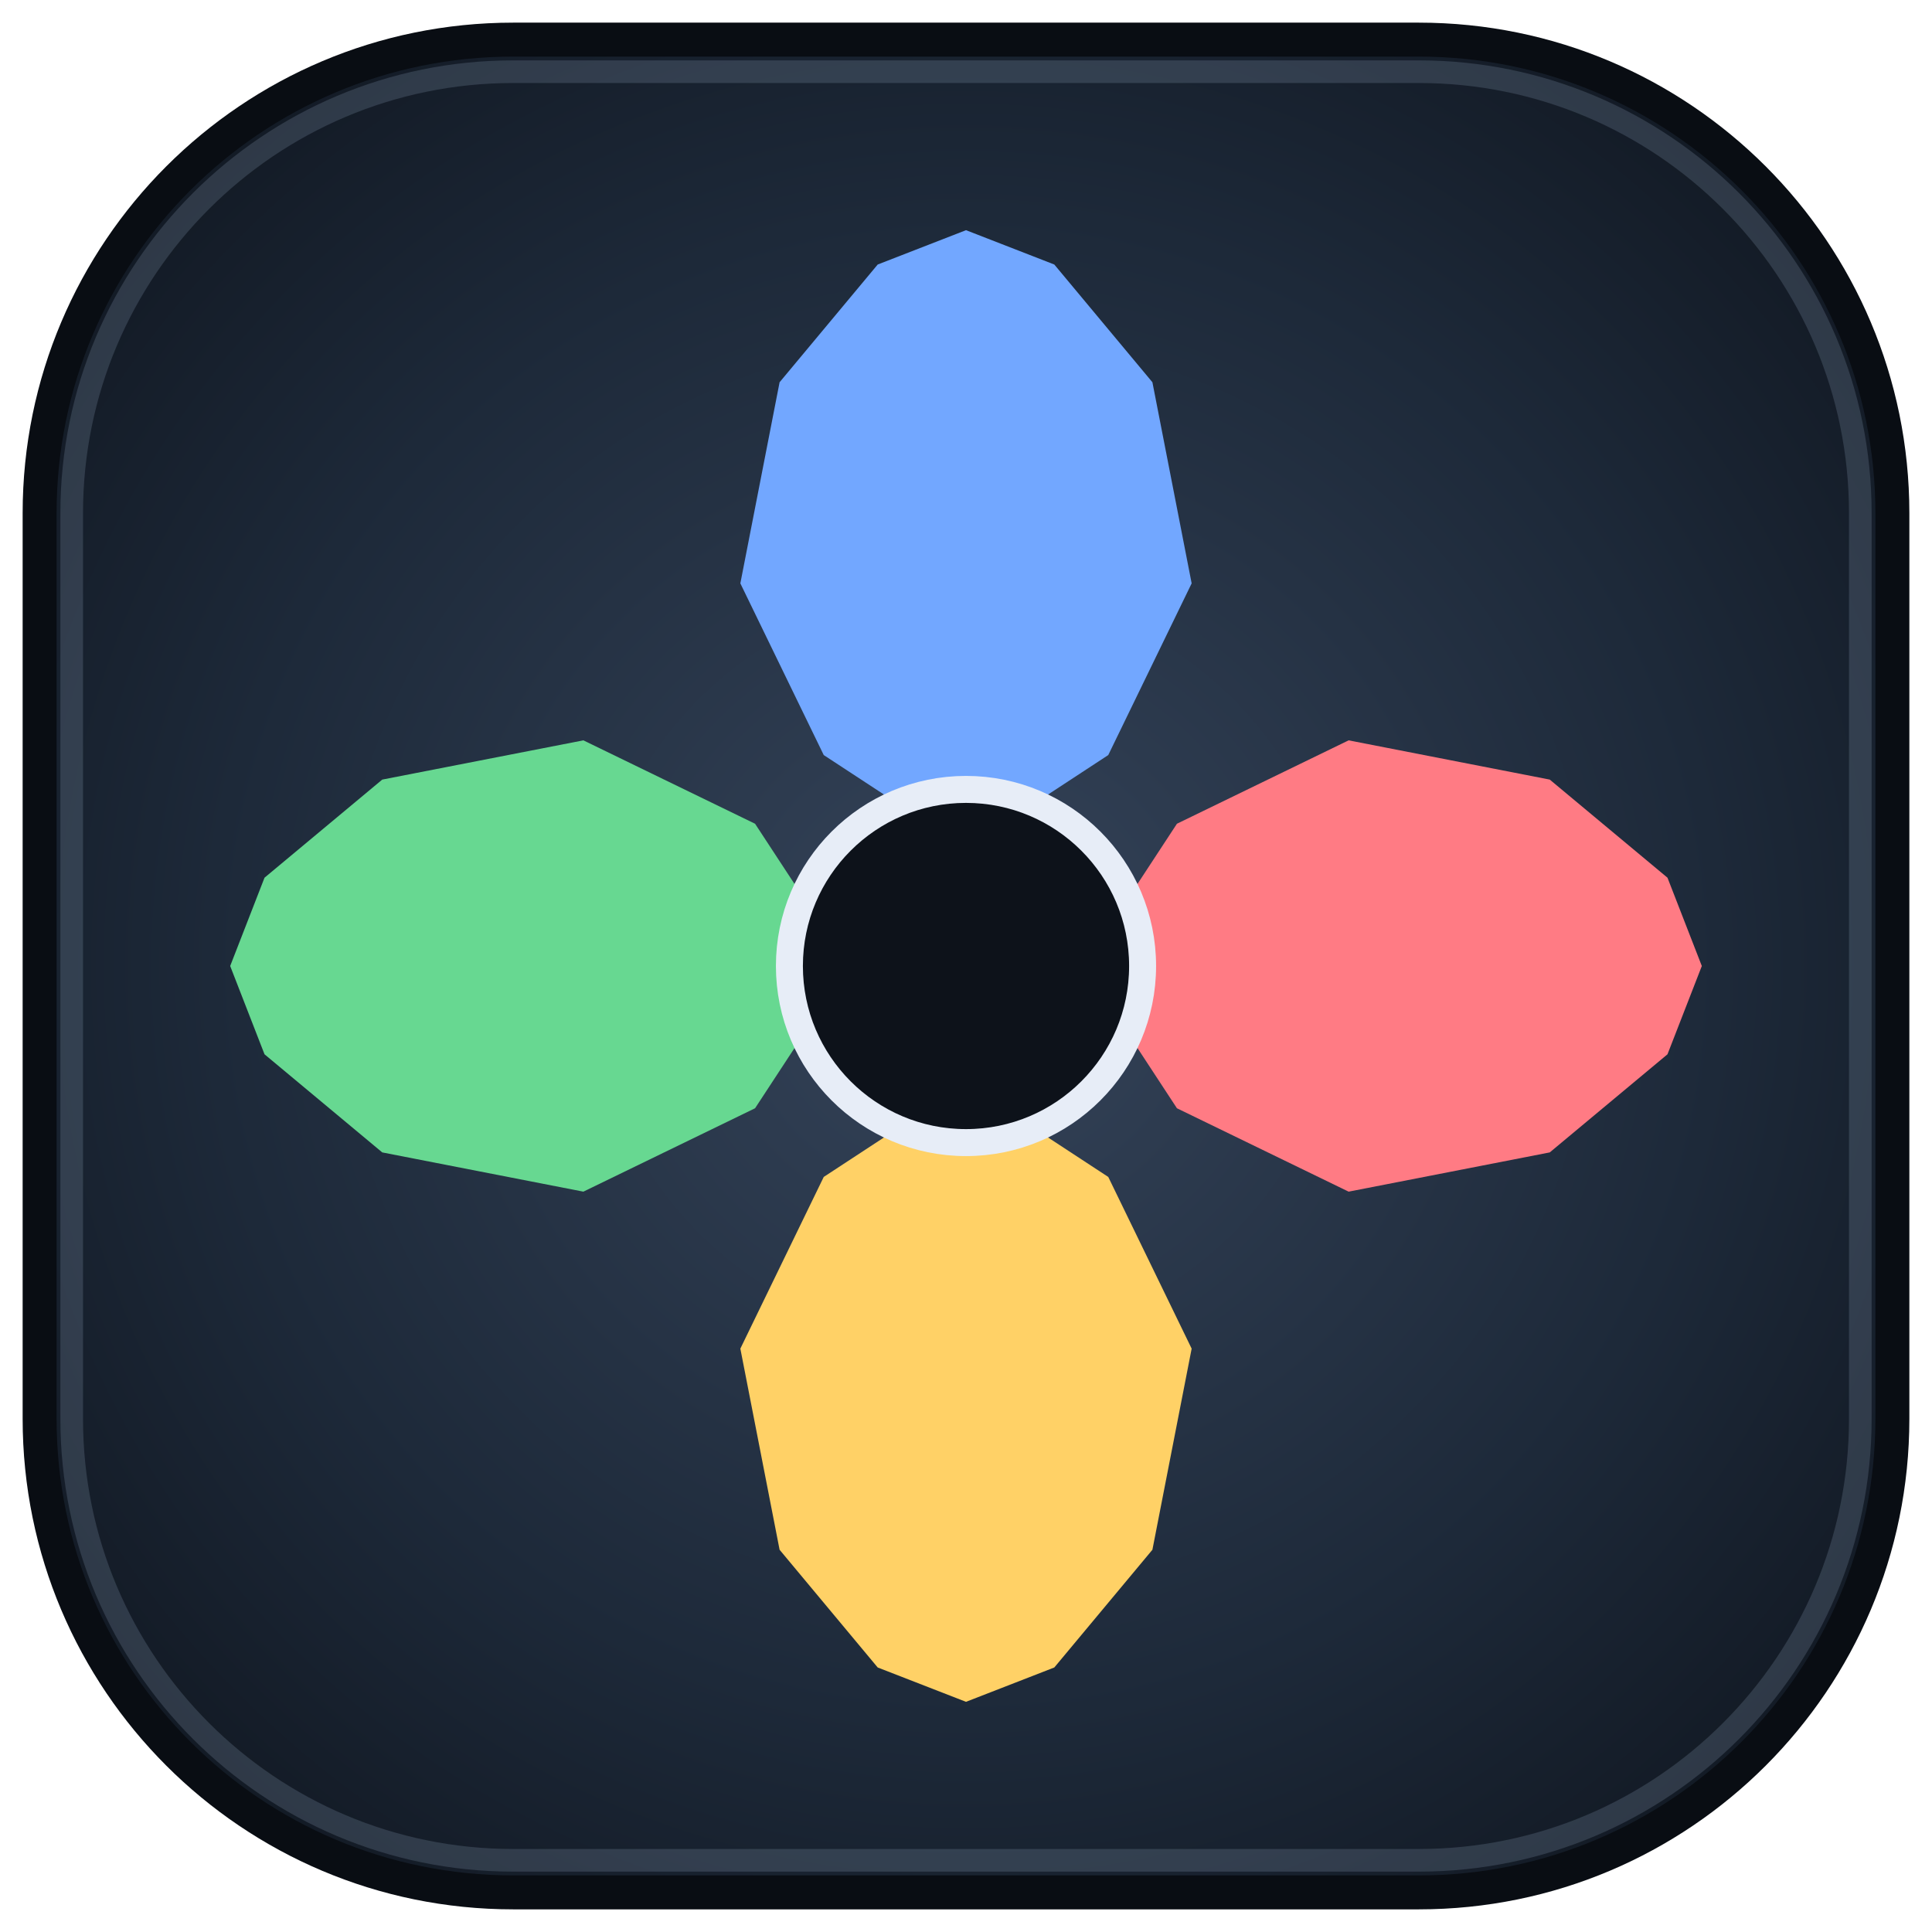
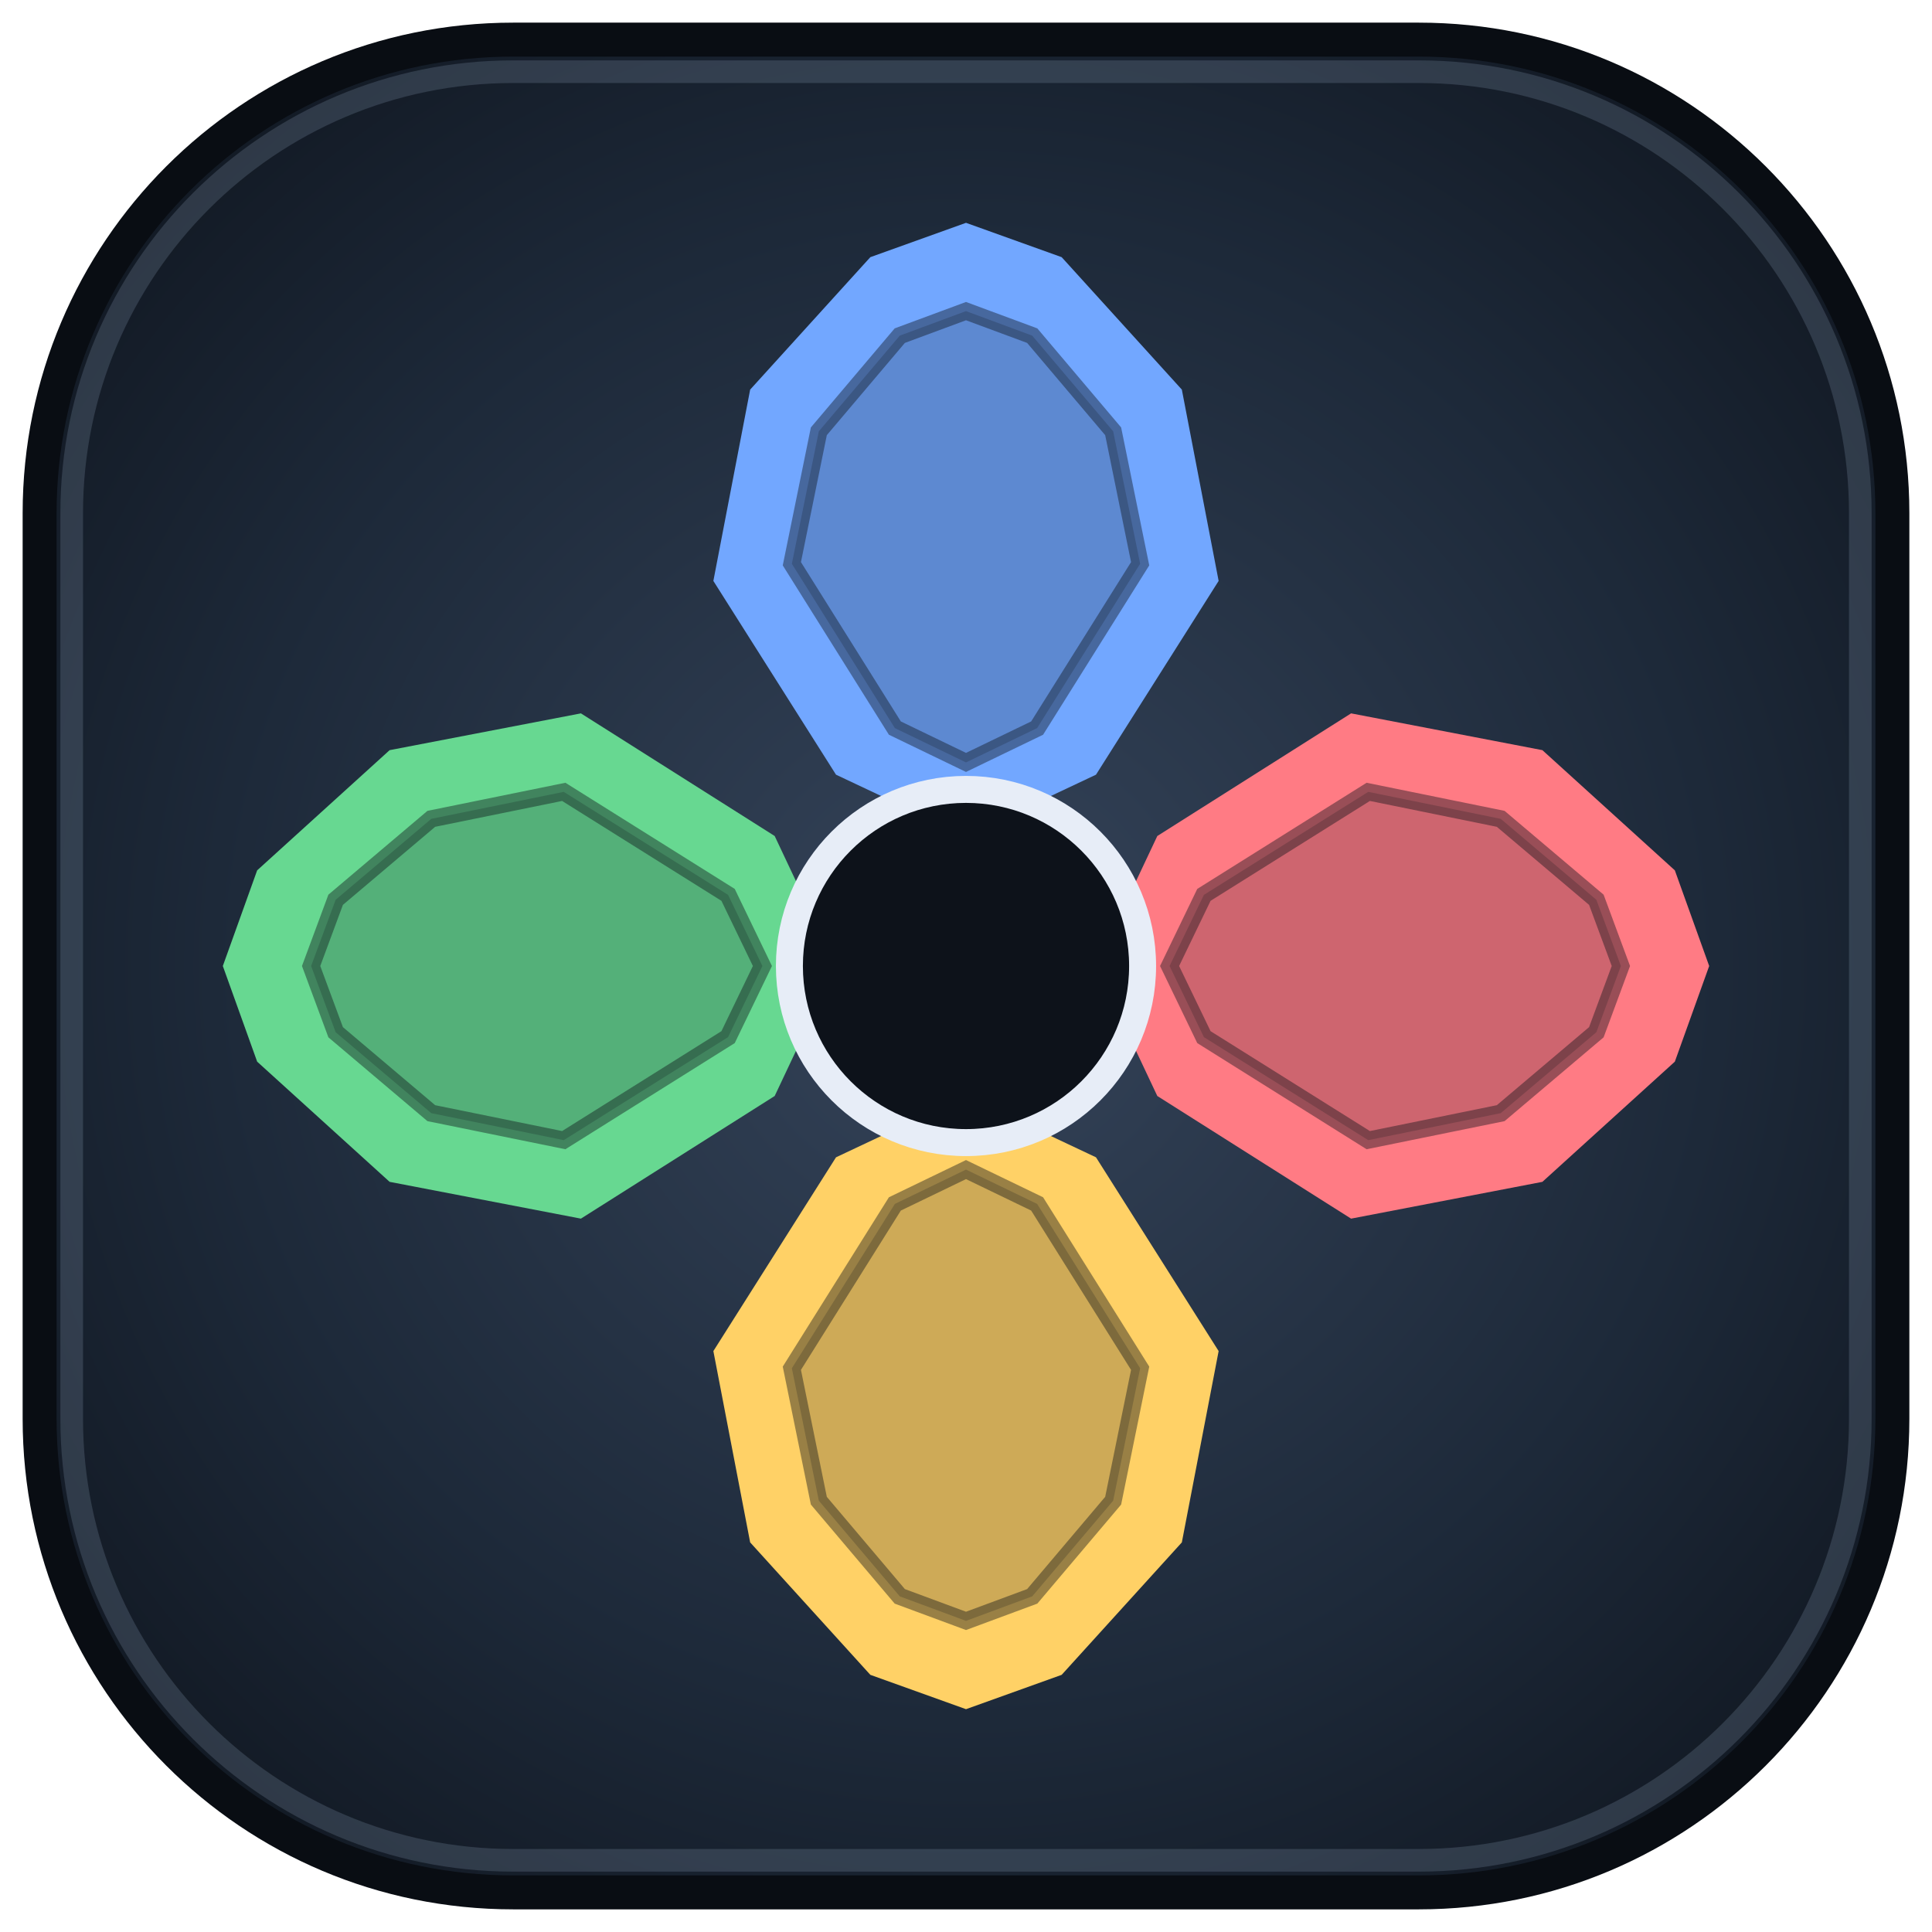
<svg xmlns="http://www.w3.org/2000/svg" viewBox="0 0 1024 1024">
  <defs>
    <radialGradient id="axi-icon-bg" cx="50%" cy="50%" r="72%">
      <stop offset="0" stop-color="#35445A" />
      <stop offset="0.58" stop-color="#1D2939" />
      <stop offset="1" stop-color="#0D121A" />
    </radialGradient>
  </defs>
  <rect x="12" y="12" width="1000" height="1000" rx="260" fill="#090D13" />
  <rect x="30" y="30" width="964" height="964" rx="242" fill="url(#axi-icon-bg)" />
  <rect x="38" y="38" width="948" height="948" rx="234" fill="none" stroke="#AFC2DE" stroke-opacity="0.18" stroke-width="12" />
  <g transform="translate(512 512) scale(26) translate(-16 -16)">
-     <path fill="#72A7FF" d="M16 13.6 13.1 11.7 11.4 8.2 12.2 4.1 14.2 1.7 16 1 17.8 1.7 19.8 4.1 20.6 8.2 18.9 11.7z" />
-     <path fill="#FF7B84" d="M16 13.6 13.1 11.7 11.4 8.2 12.2 4.1 14.2 1.7 16 1 17.8 1.7 19.8 4.1 20.6 8.2 18.9 11.7z" transform="rotate(90 16 16)" />
-     <path fill="#FFD166" d="M16 13.6 13.1 11.7 11.4 8.2 12.2 4.1 14.2 1.7 16 1 17.8 1.7 19.8 4.1 20.6 8.2 18.9 11.7z" transform="rotate(180 16 16)" />
-     <path fill="#67D891" d="M16 13.6 13.1 11.7 11.4 8.2 12.2 4.1 14.2 1.7 16 1 17.8 1.7 19.8 4.1 20.6 8.2 18.9 11.7z" transform="rotate(270 16 16)" />
+     <path fill="#72A7FF" d="M16 13.35 13.35 12.1 10.85 8.15 11.6 4.25 14.05 1.55 16 0.85 17.95 1.55 20.4 4.25 21.15 8.15 18.65 12.1z" />
+     <path fill="#0D121A" fill-opacity="0.2" stroke="#0D121A" stroke-opacity="0.42" stroke-width="0.35" d="M16 11.85 14.55 11.15 12.45 7.8 13 5.1 14.65 3.15 16 2.65 17.35 3.15 19 5.1 19.55 7.8 17.45 11.15z" />
+     <path fill="#FF7B84" d="M16 13.35 13.35 12.1 10.85 8.15 11.6 4.25 14.05 1.55 16 0.85 17.95 1.55 20.4 4.25 21.15 8.15 18.65 12.1z" transform="rotate(90 16 16)" />
+     <path fill="#0D121A" fill-opacity="0.2" stroke="#0D121A" stroke-opacity="0.42" stroke-width="0.35" d="M16 11.85 14.55 11.15 12.45 7.8 13 5.1 14.65 3.15 16 2.65 17.35 3.15 19 5.1 19.55 7.8 17.45 11.15z" transform="rotate(90 16 16)" />
+     <path fill="#FFD166" d="M16 13.35 13.35 12.1 10.85 8.15 11.6 4.25 14.05 1.55 16 0.85 17.95 1.55 20.4 4.25 21.15 8.15 18.65 12.1z" transform="rotate(180 16 16)" />
+     <path fill="#0D121A" fill-opacity="0.2" stroke="#0D121A" stroke-opacity="0.42" stroke-width="0.35" d="M16 11.85 14.55 11.15 12.45 7.8 13 5.1 14.65 3.15 16 2.65 17.35 3.15 19 5.1 19.55 7.8 17.45 11.15z" transform="rotate(180 16 16)" />
+     <path fill="#67D891" d="M16 13.35 13.35 12.1 10.85 8.15 11.6 4.25 14.05 1.55 16 0.85 17.95 1.55 20.4 4.25 21.15 8.15 18.65 12.1z" transform="rotate(270 16 16)" />
+     <path fill="#0D121A" fill-opacity="0.2" stroke="#0D121A" stroke-opacity="0.42" stroke-width="0.35" d="M16 11.85 14.55 11.15 12.45 7.8 13 5.1 14.65 3.15 16 2.65 17.35 3.15 19 5.1 19.55 7.8 17.45 11.15z" transform="rotate(270 16 16)" />
    <circle cx="16" cy="16" r="3.6" fill="#0D121A" stroke="#E7EDF7" stroke-width="0.55" />
  </g>
</svg>
